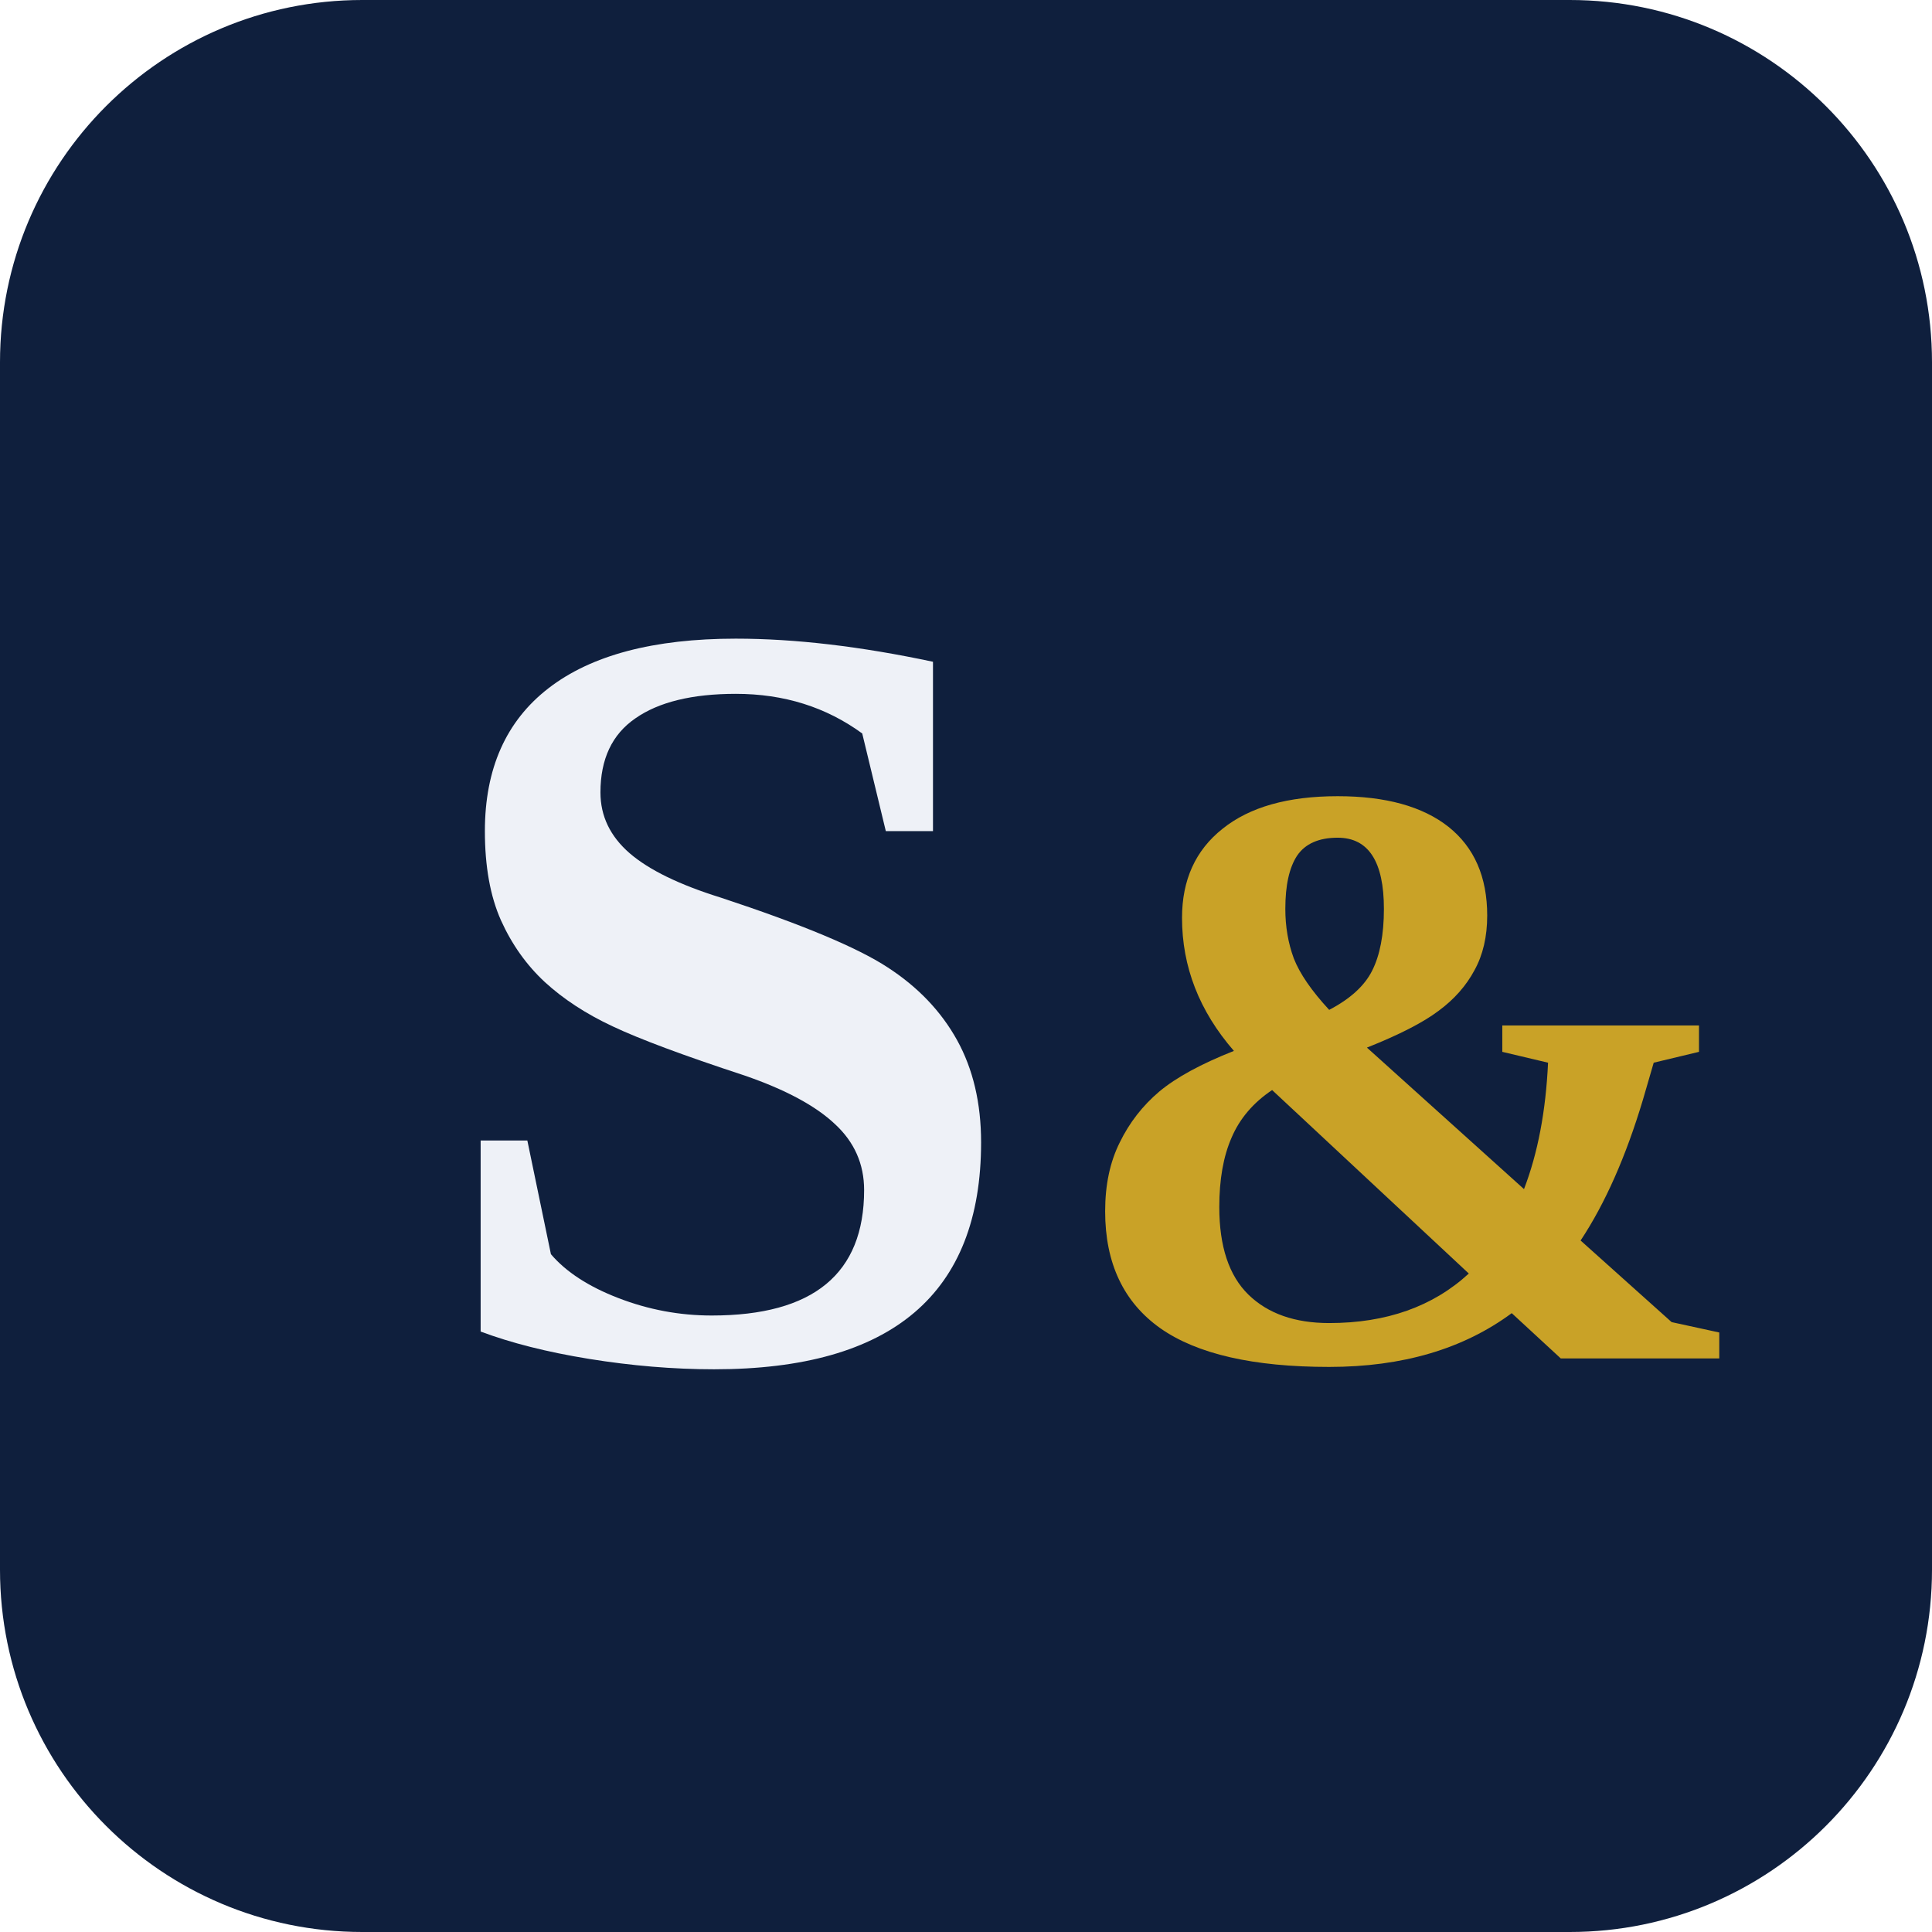
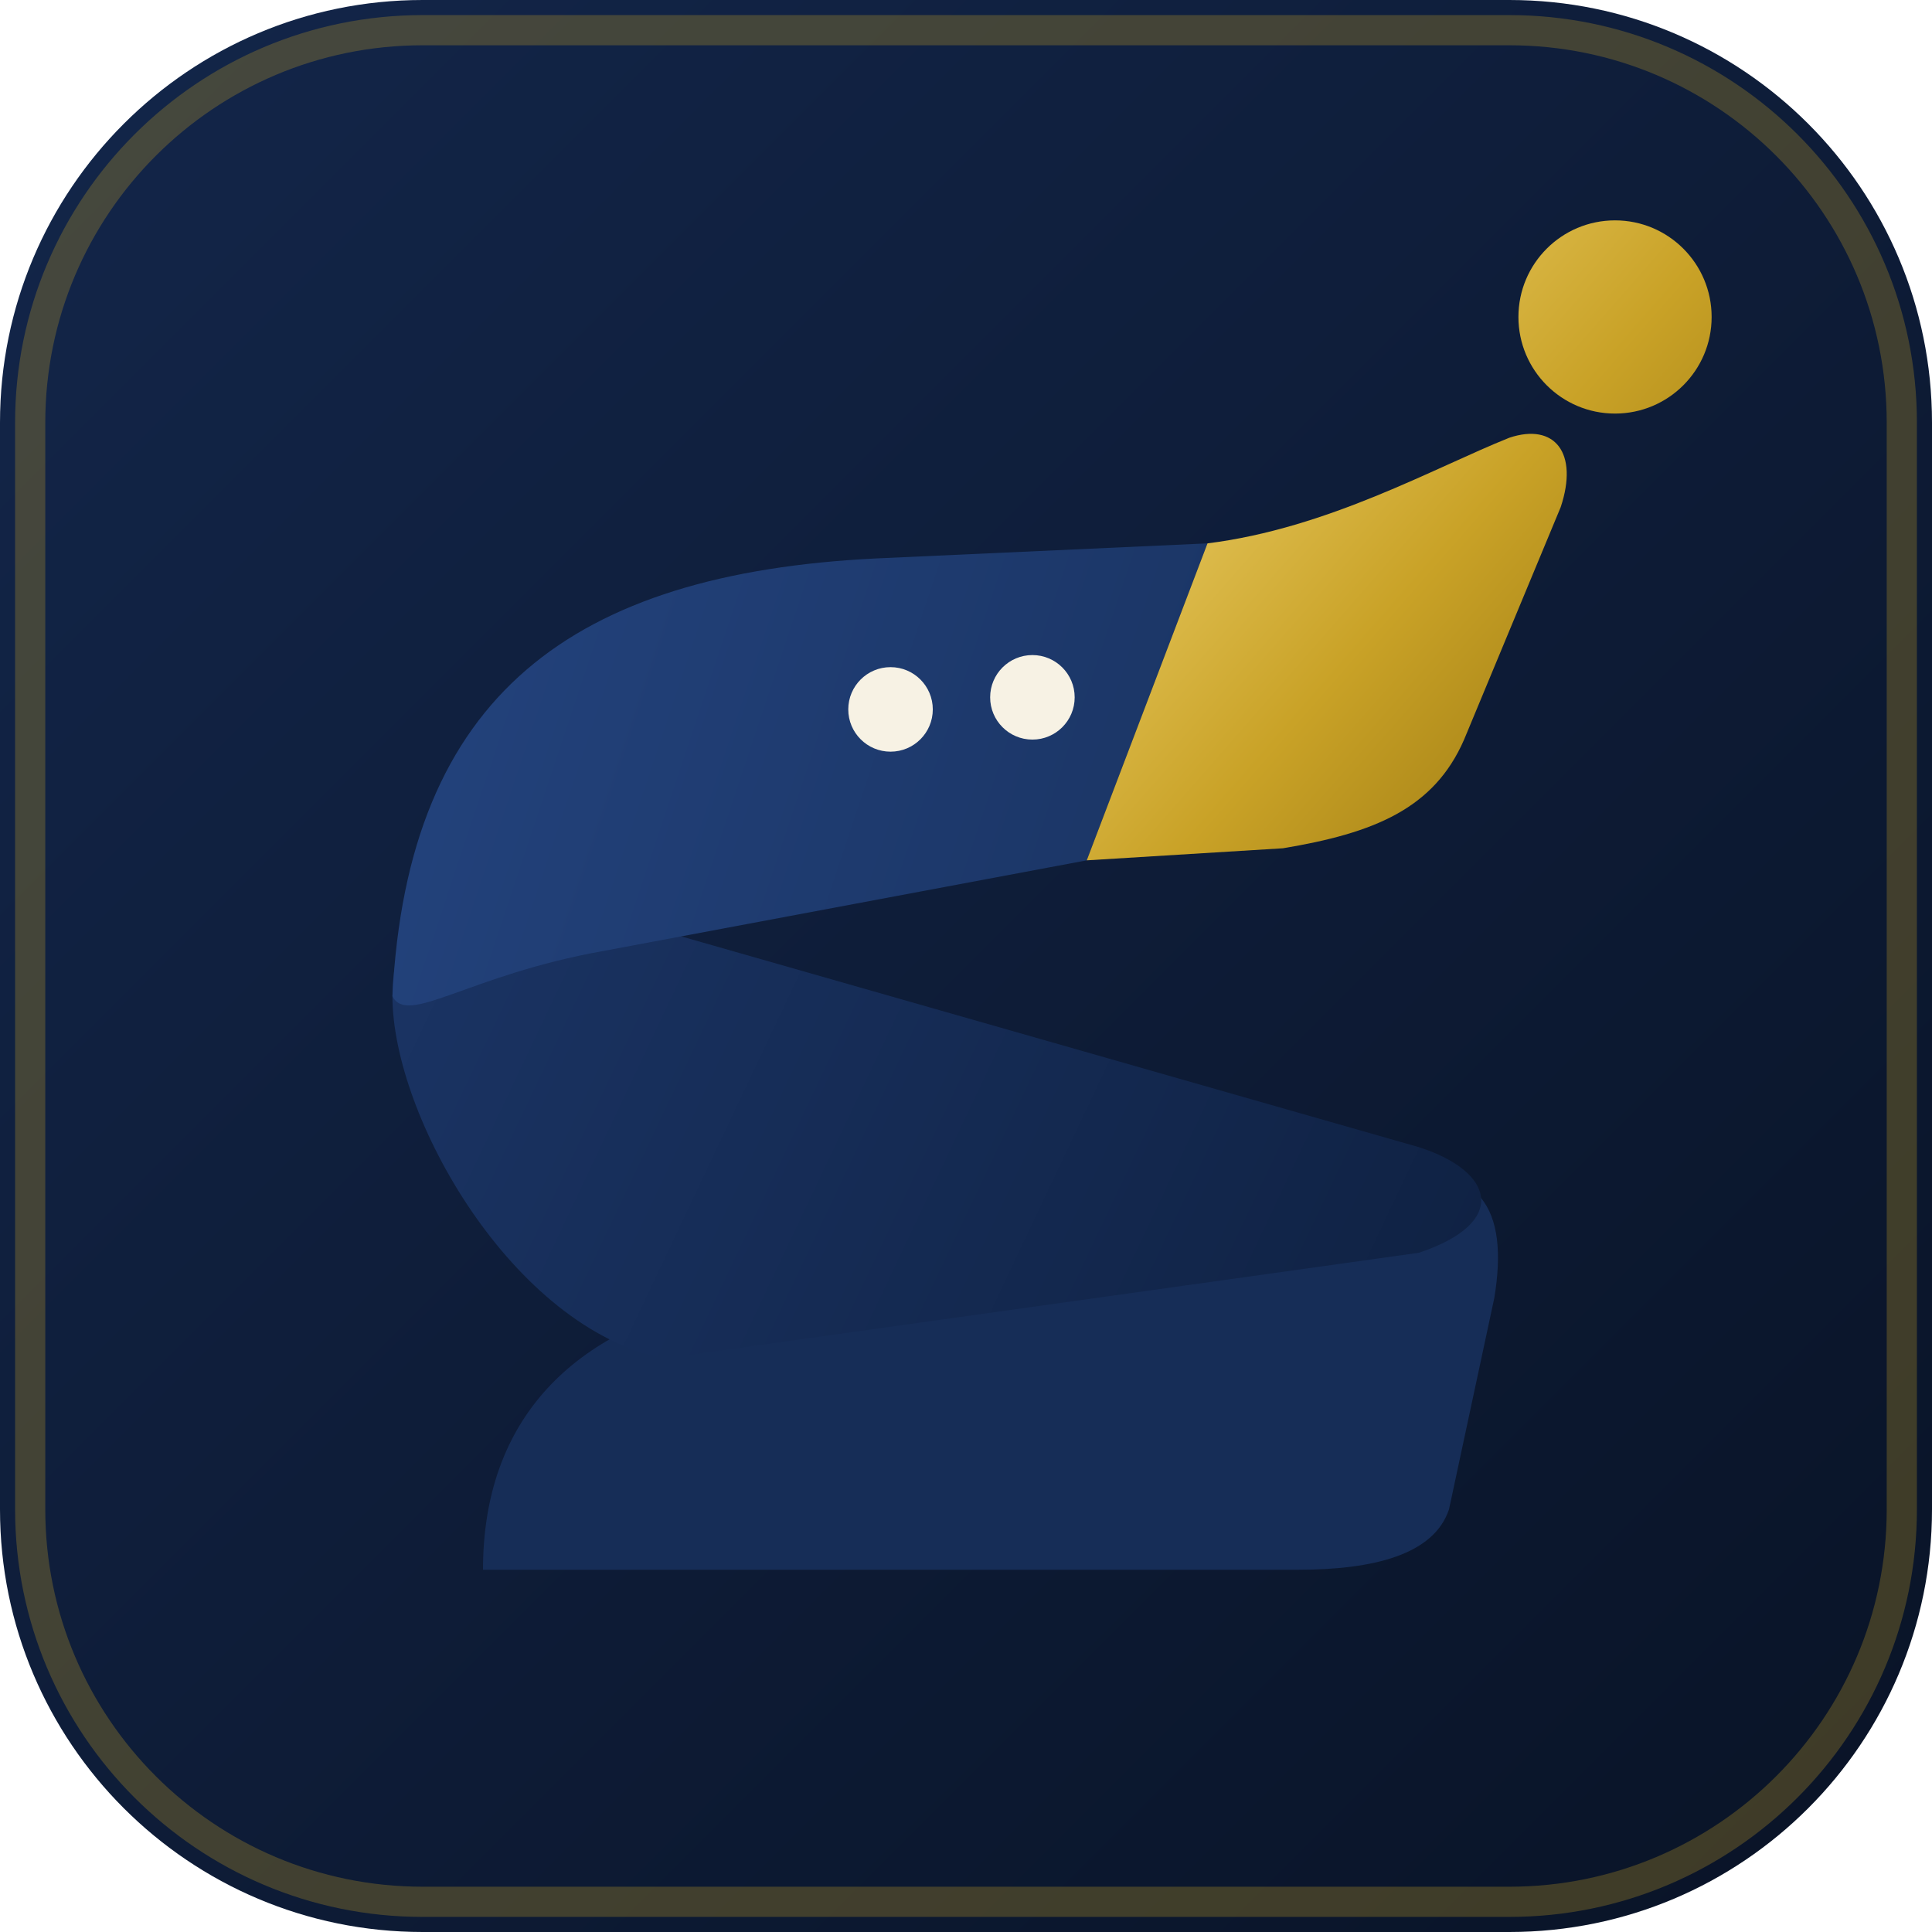
<svg xmlns="http://www.w3.org/2000/svg" viewBox="0 0 64 64" role="img" aria-label="Signum &amp; Co.">
-   <rect width="64" height="64" rx="12" fill="#0f1f3d" />
-   <text x="14" y="45" font-family="Georgia, 'Times New Roman', serif" font-weight="700" font-size="36" fill="#eef1f7">S</text>
-   <text x="35" y="45" font-family="Georgia, 'Times New Roman', serif" font-weight="700" font-size="28" fill="#c9a227">&amp;</text>
+   <defs>
+     <linearGradient id="bg" x1="0" y1="0" x2="64" y2="64" gradientUnits="userSpaceOnUse">
+       <stop offset="0%" stop-color="#13264a" />
+       <stop offset="100%" stop-color="#091326" />
+     </linearGradient>
+     <linearGradient id="ribbon-mid" x1="12" y1="26" x2="50" y2="44" gradientUnits="userSpaceOnUse">
+       <stop offset="0%" stop-color="#1b3566" />
+       <stop offset="100%" stop-color="#0f2142" />
+     </linearGradient>
+     <linearGradient id="ribbon-top" x1="12" y1="16" x2="48" y2="28" gradientUnits="userSpaceOnUse">
+       <stop offset="0%" stop-color="#24447f" />
+       <stop offset="100%" stop-color="#18315e" />
+     </linearGradient>
+     <linearGradient id="gold-flare" x1="36" y1="14" x2="52" y2="28" gradientUnits="userSpaceOnUse">
+       <stop offset="0%" stop-color="#edd06b" />
+       <stop offset="55%" stop-color="#c9a227" />
+       <stop offset="100%" stop-color="#9e7b12" />
+     </linearGradient>
+   </defs>
+   <rect width="64" height="64" rx="14" fill="url(#bg)" />
+   <rect x="1" y="1" width="62" height="62" rx="13" fill="none" stroke="#c9a227" stroke-opacity="0.28" stroke-width="1" />
+   <path d="M16 52 C16 47, 19 44, 24 43 L46 39 C49 38.5, 50 40, 49.5 43 L48 50 C47.5 51.5, 45.5 52, 43 52 Z" fill="#162d57" />
+   <path d="M13 33 C13 30, 15 29, 19 30 L47 38 C49.5 38.8, 50 40.5, 47 41.5 L22 45 C17 44, 13 37, 13 33 Z" fill="url(#ribbon-mid)" />
+   <path d="M13 33 C13.5 23, 19 19, 29 18.5 L40 18 L36 28.5 L20 31.5 C15.5 32.3, 13.5 34, 13 33 Z" fill="url(#ribbon-top)" />
+   <path d="M40 18 C44 17.5, 47.5 15.5, 50 14.5 C51.5 14, 52.3 15, 51.7 16.8 L48.5 24.5 C47.5 26.8, 45.5 27.6, 42.5 28.1 L36 28.5 Z" fill="url(#gold-flare)" />
+   <circle cx="29.5" cy="23.5" r="1.4" fill="#f7f2e4" />
+   <circle cx="34.2" cy="23.1" r="1.4" fill="#f7f2e4" />
+   <circle cx="53.5" cy="10.5" r="3.2" fill="url(#gold-flare)" />
</svg>
